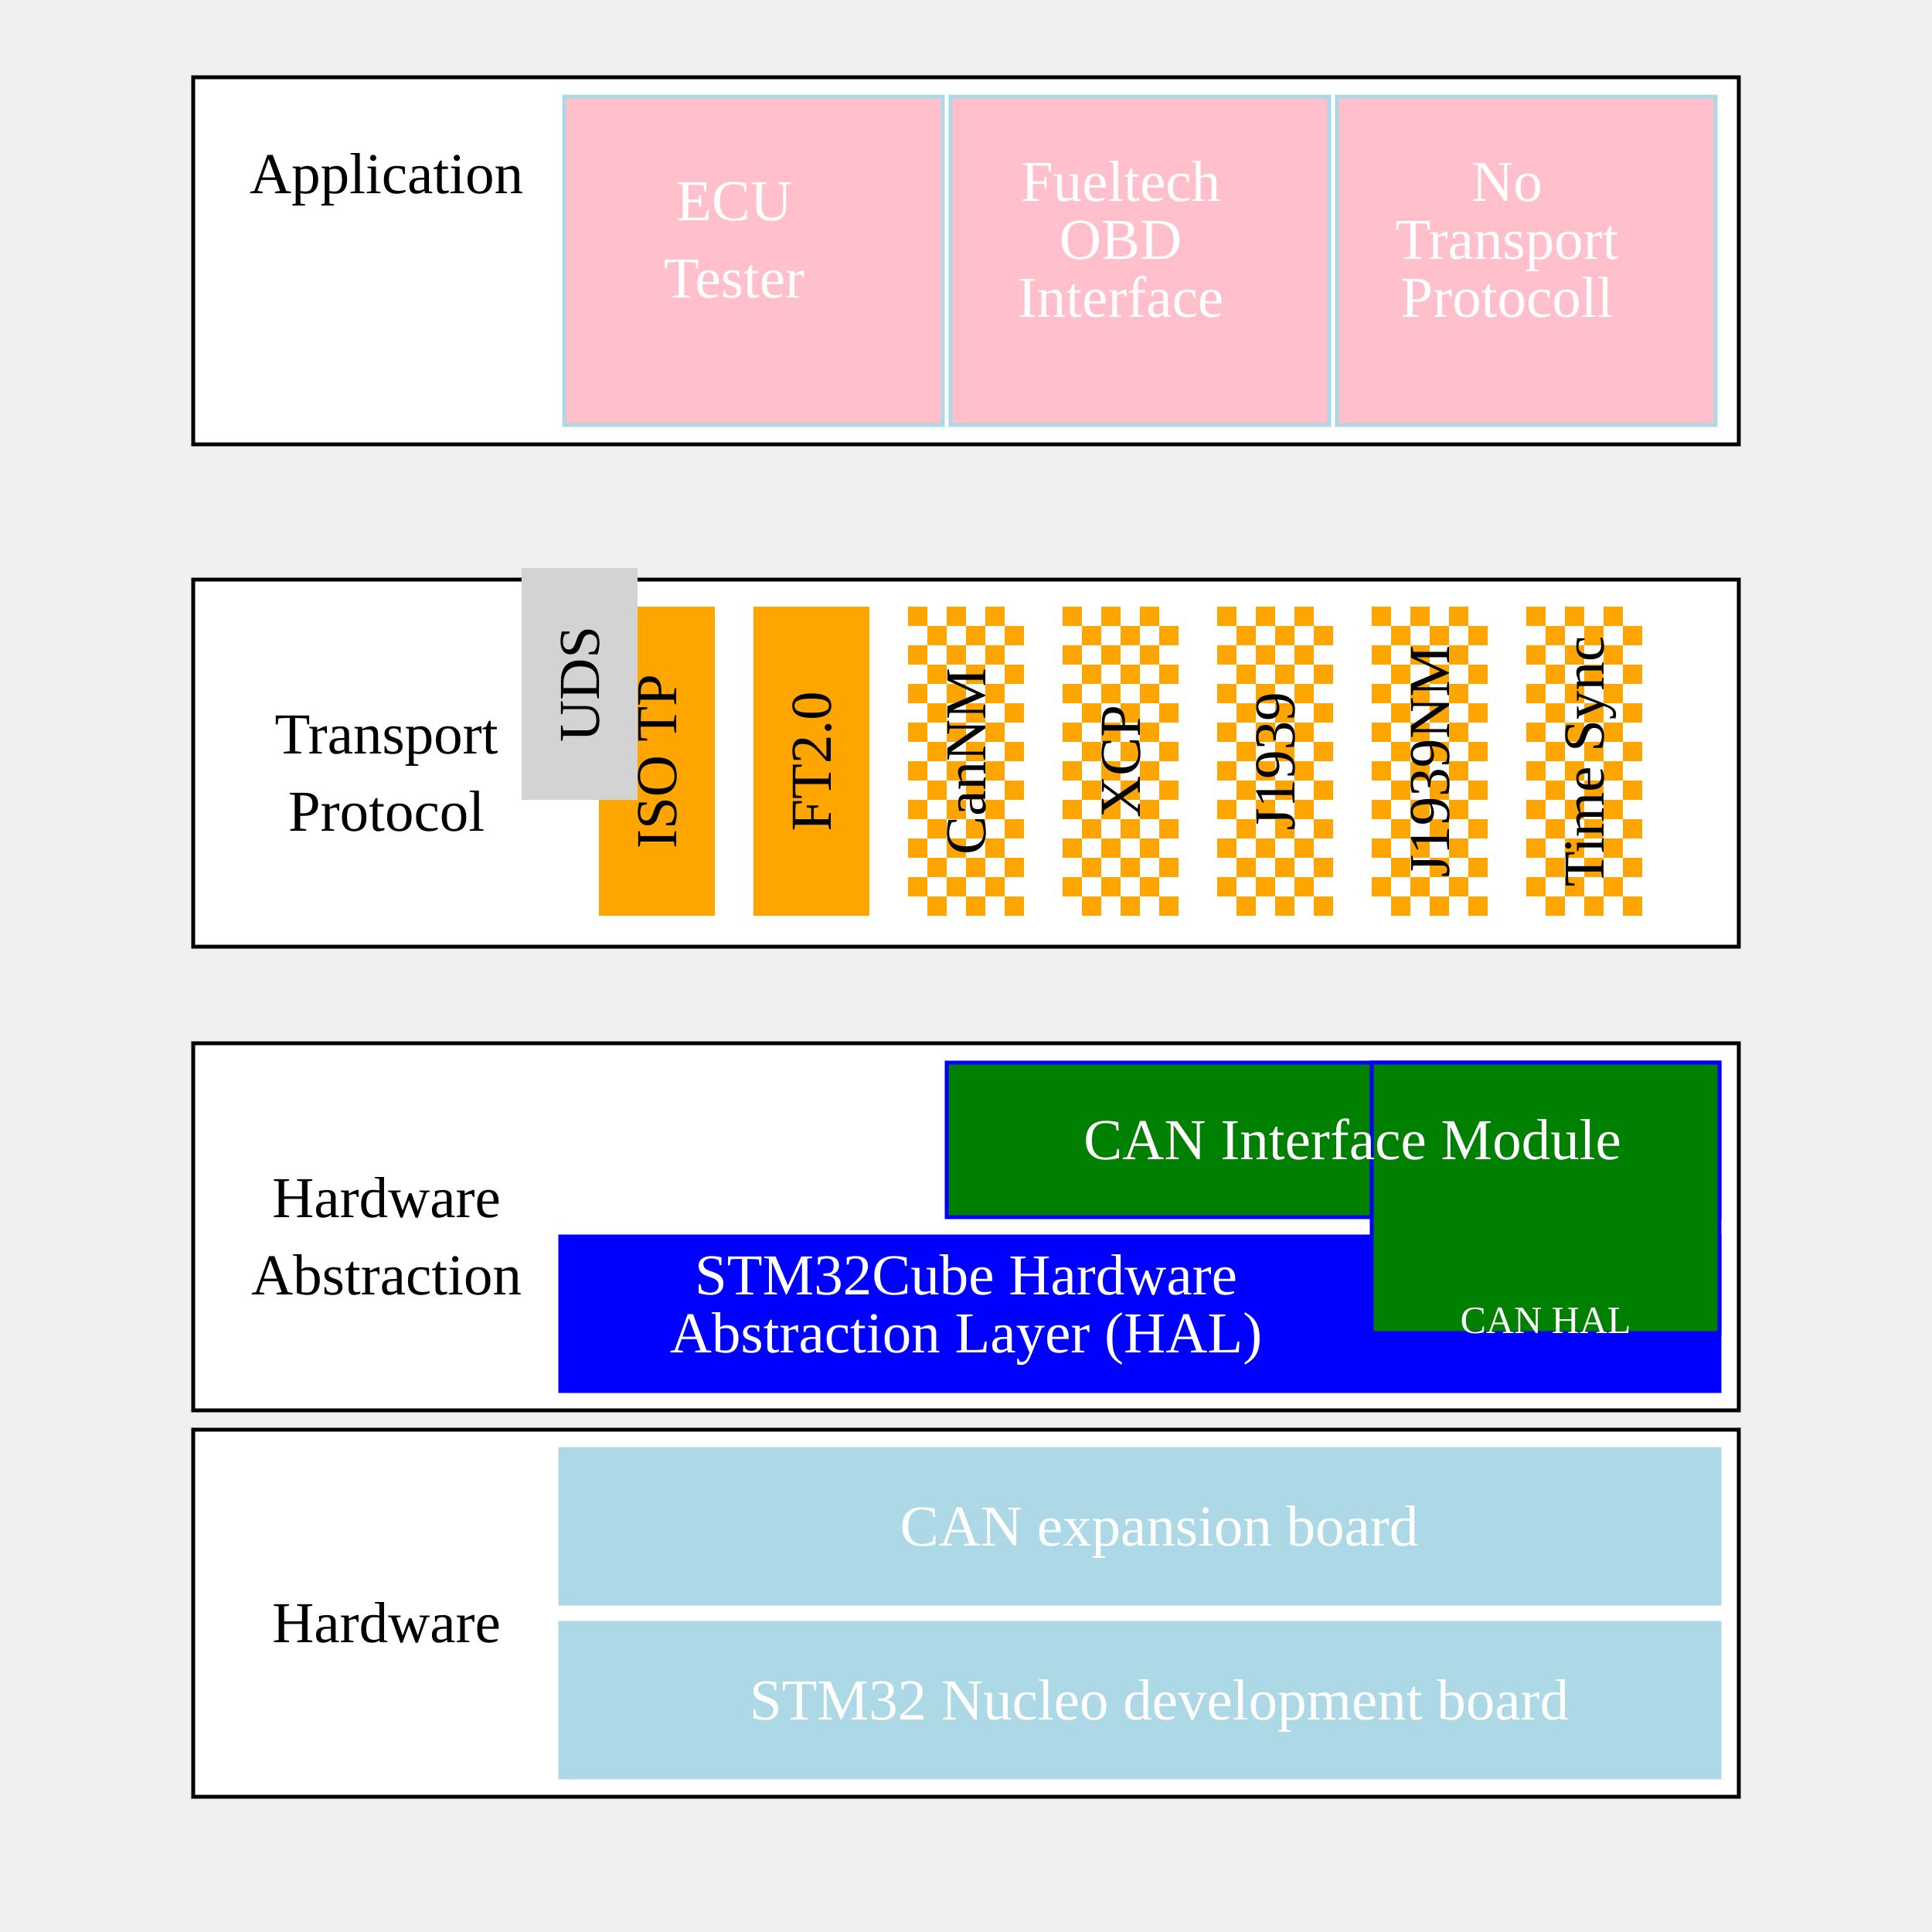
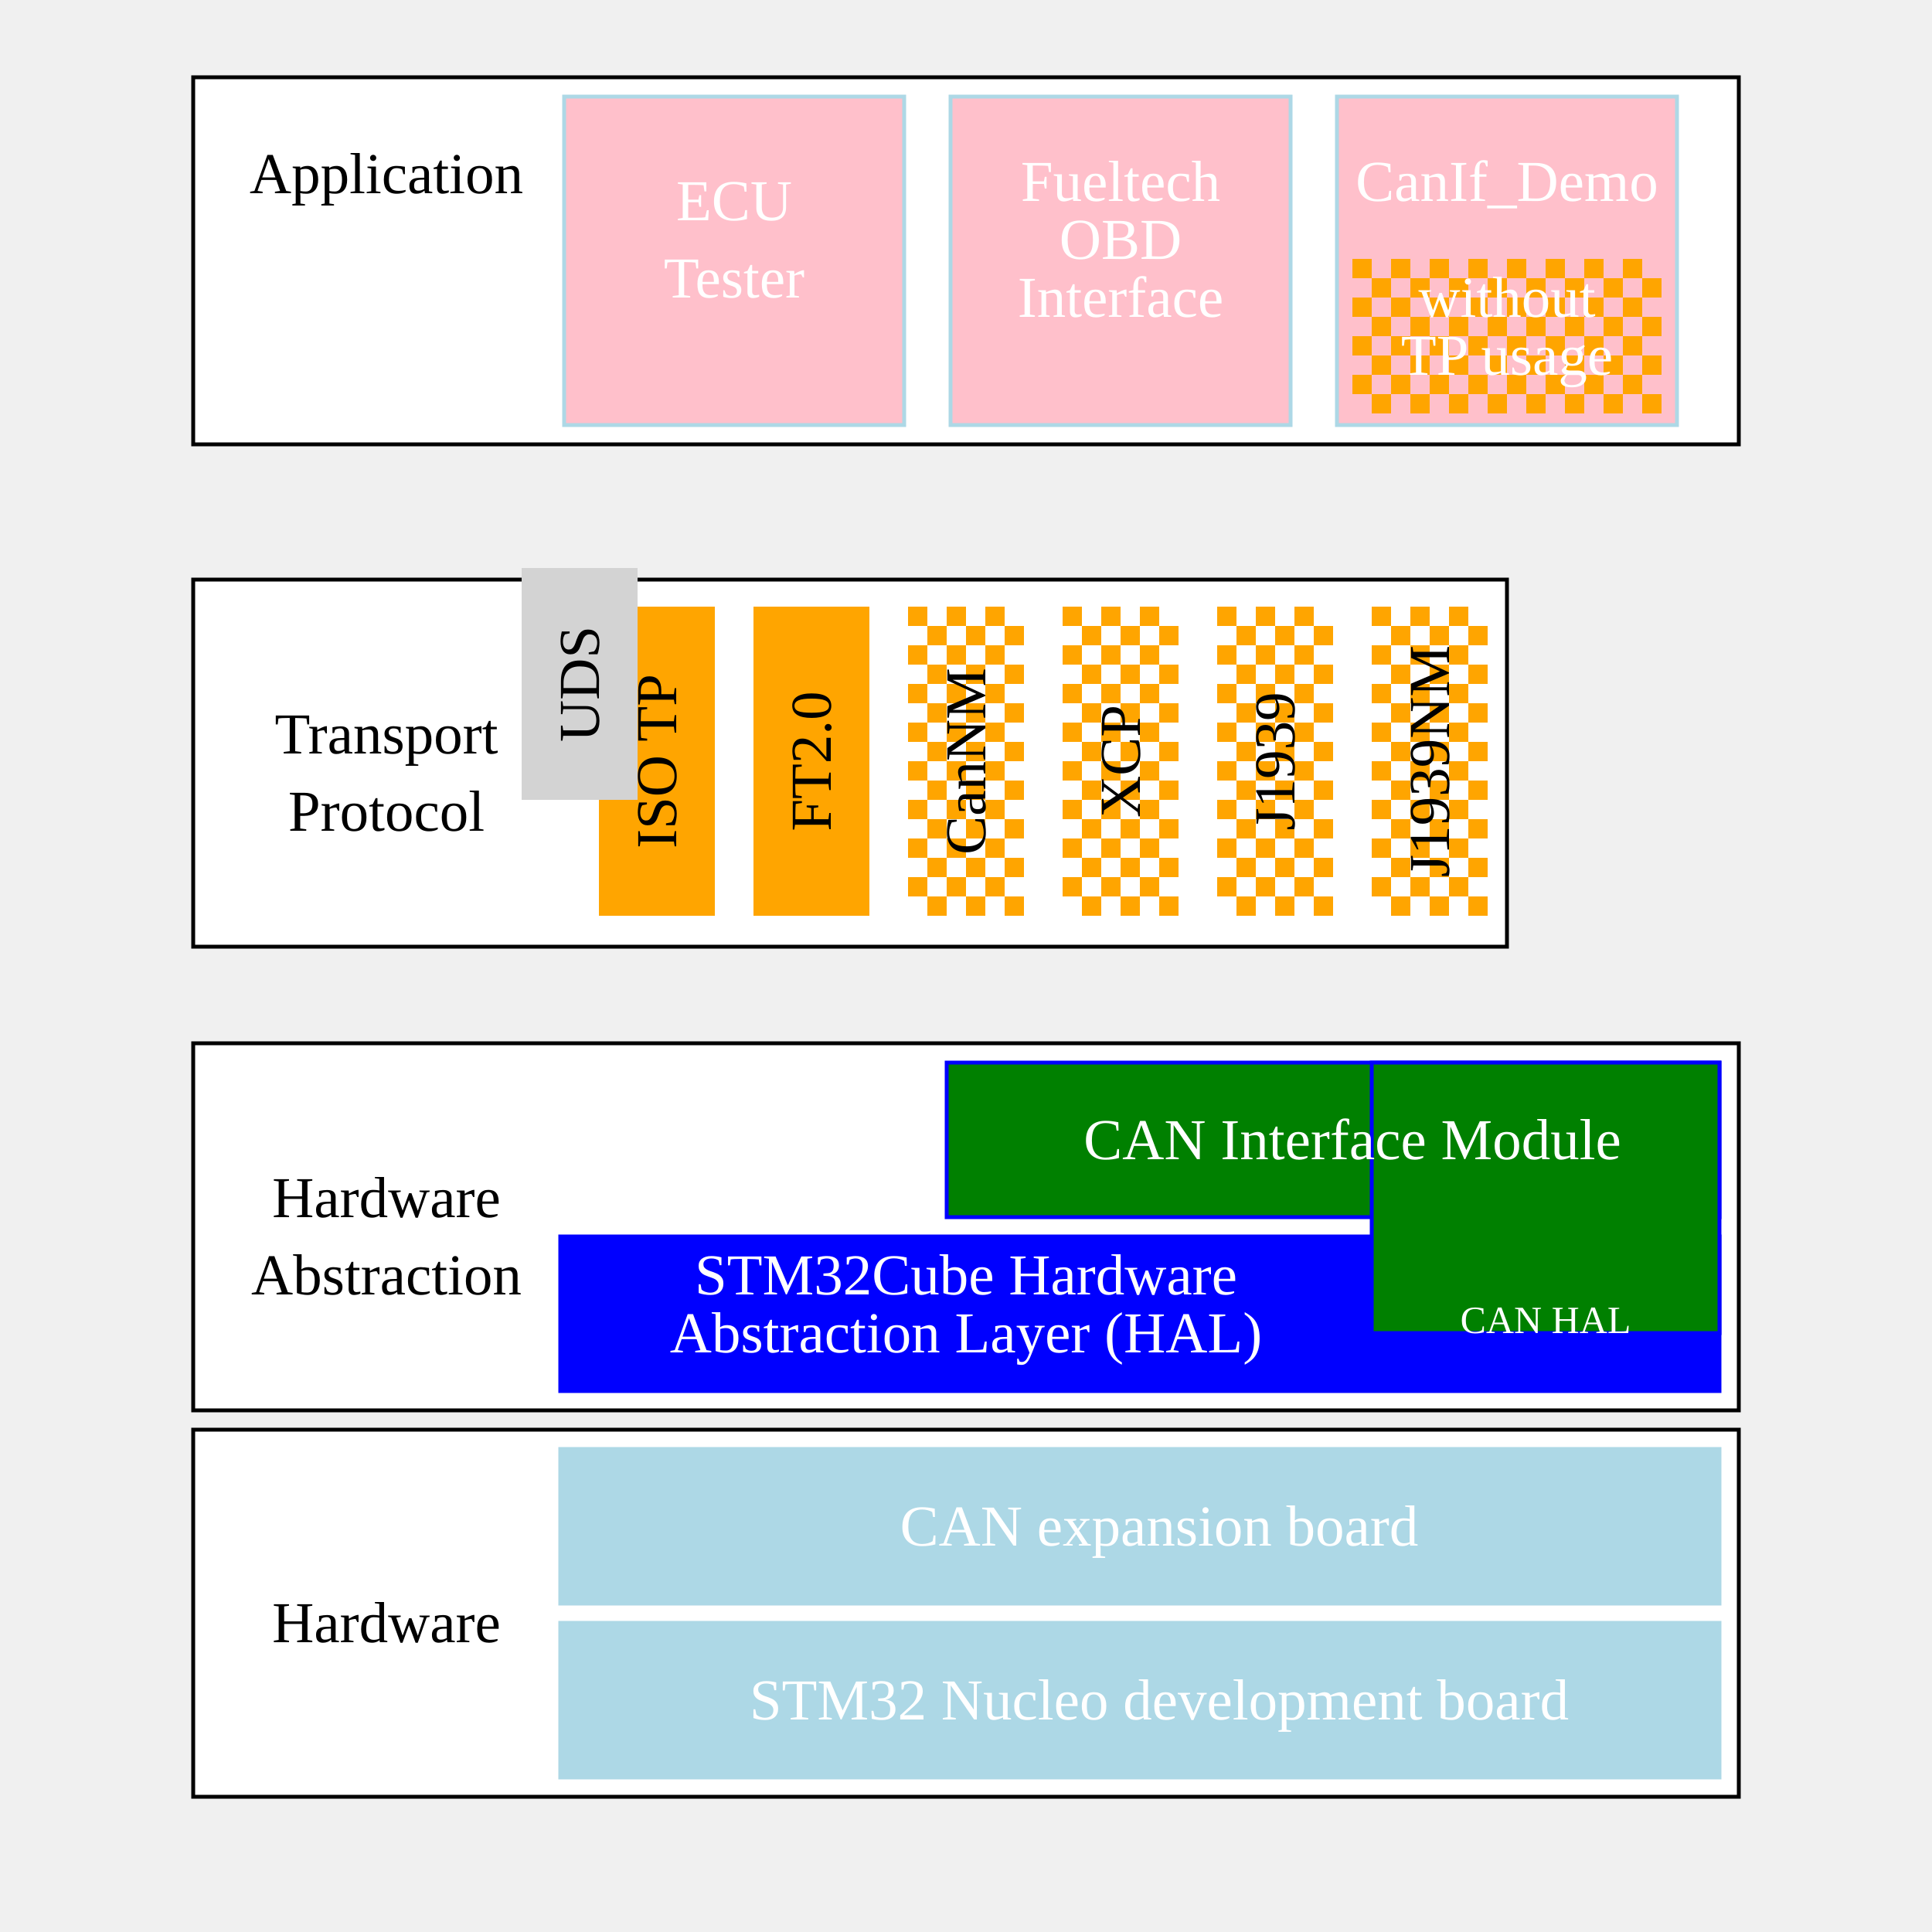
<svg xmlns="http://www.w3.org/2000/svg" width="500" height="500" viewbox="0 0 3 2">
  <defs>
    <pattern id="muster2" x="10" y="10" width="10" height="10" patternUnits="userSpaceOnUse">
      <rect id="square" width="5" height="5" fill="orange" />
      <use href="#square" transform="translate(5,5)" />
    </pattern>
    <g id="Komponenten_Symbole">
      <g id="pin" stroke="black" fill="white">
        <line x1="0" y1="0" x2="10" y2="0" id="pinline" />
        <circle cx="10" cy="0" r="3" />
      </g>
    </g>
    <g id="boldRect">
      <rect x="-60" y="-180" rx="20" width="320" height="200" />
    </g>
    <g id="appblocks">
      <g id="ECU_Tester">
-         <rect x="-44" y="-42" width="98" height="85" stroke="lightblue" fill="pink" />
+         <rect x="-44" y="-42" width="88" height="85" stroke="lightblue" fill="pink" />
        <text x="0" y="-10" text-anchor="middle" font-size="15" fill="white">ECU</text>
        <text x="0" y="10" text-anchor="middle" font-size="15" fill="white">Tester</text>
      </g>
      <g id="Fueltech_DIAG">
-         <rect x="-44" y="-42" width="98" height="85" stroke="lightblue" fill="pink" />
+         <rect x="-44" y="-42" width="88" height="85" stroke="lightblue" fill="pink" />
        <text x="0" y="-15" text-anchor="middle" font-size="15" fill="white">Fueltech</text>
        <text x="0" y="0" text-anchor="middle" font-size="15" fill="white">OBD</text>
        <text x="0" y="15" text-anchor="middle" font-size="15" fill="white">Interface</text>
      </g>
      <g id="NoTp">
-         <rect x="-44" y="-42" width="98" height="85" stroke="lightblue" fill="pink" />
-         <text x="0" y="-15" text-anchor="middle" font-size="15" fill="white">No</text>
-         <text x="0" y="0" text-anchor="middle" font-size="15" fill="white">Transport</text>
-         <text x="0" y="15" text-anchor="middle" font-size="15" fill="white">Protocoll</text>
+         <rect x="-44" y="-42" width="88" height="85" stroke="lightblue" fill="pink" />
+         <text x="0" y="-15" text-anchor="middle" font-size="15" fill="white">CanIf_Demo</text>
+         <rect x="-40" y="0" width="80" height="40" fill="url(#muster2)" />
+         <text x="0" y="15" text-anchor="middle" font-size="15" fill="white">without</text>
+         <text x="0" y="30" text-anchor="middle" font-size="15" fill="white">TP usage</text>
      </g>
    </g>
    <g id="TP_Module">
      <g id="UDS">
        <rect x="-30" y="-15" width="60" height="30" fill="lightgrey" />
        <text x="0" y="5" text-anchor="middle" font-size="15">UDS</text>
      </g>
      <g id="IsoTP">
        <rect x="-40" y="-15" width="80" height="30" fill="orange" />
        <text x="0" y="5" text-anchor="middle" font-size="15">ISO TP</text>
      </g>
      <g id="FT2p0">
        <rect x="-40" y="-15" width="80" height="30" fill="orange" />
        <text x="0" y="5" text-anchor="middle" font-size="15">FT2.0</text>
      </g>
      <g id="CanNM">
        <rect x="-40" y="-15" width="80" height="30" fill="url(#muster2)" />
        <text x="0" y="5" text-anchor="middle" font-size="15">CanNM</text>
      </g>
      <g id="XCP">
        <rect x="-40" y="-15" width="80" height="30" fill="url(#muster2)" />
        <text x="0" y="5" text-anchor="middle" font-size="15">XCP</text>
      </g>
      <g id="J1939">
        <rect x="-40" y="-15" width="80" height="30" fill="url(#muster2)" />
        <text x="0" y="5" text-anchor="middle" font-size="15">J1939</text>
      </g>
      <g id="J1939NM">
        <rect x="-40" y="-15" width="80" height="30" fill="url(#muster2)" />
        <text x="0" y="5" text-anchor="middle" font-size="15">J1939NM</text>
      </g>
-       <g id="CanTSync">
-         <rect x="-40" y="-15" width="80" height="30" fill="url(#muster2)" />
-         <text x="0" y="5" text-anchor="middle" font-size="15">Time Sync</text>
-       </g>
    </g>
    <g id="HW_Block">
      <rect x="0" y="0" width="400" height="95" stroke="black" fill="white" />
      <rect x="95" y="5" width="300" height="40" stroke="lightblue" fill="lightblue" />
      <rect x="95" y="50" width="300" height="40" stroke="lightblue" fill="lightblue" />
      <text x="50" y="55" text-anchor="middle" font-size="15">Hardware</text>
      <text x="250" y="30" text-anchor="middle" font-size="15" fill="white">CAN expansion board</text>
      <text x="250" y="75" text-anchor="middle" font-size="15" fill="white">STM32 Nucleo development board</text>
    </g>
    <g id="HW_Interface">
      <rect x="0" y="0" width="400" height="95" stroke="black" fill="white" />
      <rect x="95" y="50" width="300" height="40" stroke="blue" fill="blue" />
      <rect x="195" y="5" width="200" height="40" stroke="blue" fill="green" />
      <rect x="305" y="5" width="90" height="70" stroke="blue" fill="green" />
      <text x="50" y="45" text-anchor="middle" font-size="15">Hardware</text>
      <text x="50" y="65" text-anchor="middle" font-size="15">Abstraction</text>
      <text x="300" y="30" text-anchor="middle" font-size="15" fill="white">CAN Interface Module </text>
      <text x="200" y="65" text-anchor="middle" font-size="15" fill="white">STM32Cube Hardware</text>
      <text x="200" y="80" text-anchor="middle" font-size="15" fill="white">Abstraction Layer (HAL)</text>
      <text x="350" y="75" text-anchor="middle" font-size="10" fill="white">CAN HAL</text>
    </g>
    <g id="TP_Block">
-       <rect x="0" y="0" width="400" height="95" stroke="black" fill="white" />
+       <rect x="0" y="0" width="340" height="95" stroke="black" fill="white" />
      <text x="50" y="45" text-anchor="middle" font-size="15">Transport</text>
      <text x="50" y="65" text-anchor="middle" font-size="15">Protocol</text>
      <use href="#IsoTP" transform="translate(120,47) rotate(-90)" />
      <use href="#UDS" transform="translate(100,27) rotate(-90)" />
      <use href="#FT2p0" transform="translate(160,47) rotate(-90)" />
      <use href="#CanNM" transform="translate(200,47) rotate(-90)" />
      <use href="#XCP" transform="translate(240,47) rotate(-90)" />
      <use href="#J1939" transform="translate(280,47) rotate(-90)" />
      <use href="#J1939NM" transform="translate(320,47) rotate(-90)" />
-       <use href="#CanTSync" transform="translate(360,47) rotate(-90)" />
    </g>
    <g id="App_Block_1">
      <rect x="0" y="0" width="400" height="95" stroke="black" fill="white" />
      <text x="50" y="30" text-anchor="middle" font-size="15">Application</text>
      <use href="#ECU_Tester" transform="translate(140,47)" />
      <use href="#Fueltech_DIAG" transform="translate(240,47)" />
      <use href="#NoTp" transform="translate(340,47)" />
    </g>
  </defs>
  <use href="#App_Block_1" transform="translate(50,20)" />
  <use href="#TP_Block" transform="translate(50,150)" />
  <use href="#HW_Interface" transform="translate(50,270)" />
  <use href="#HW_Block" transform="translate(50,370)" />
</svg>
